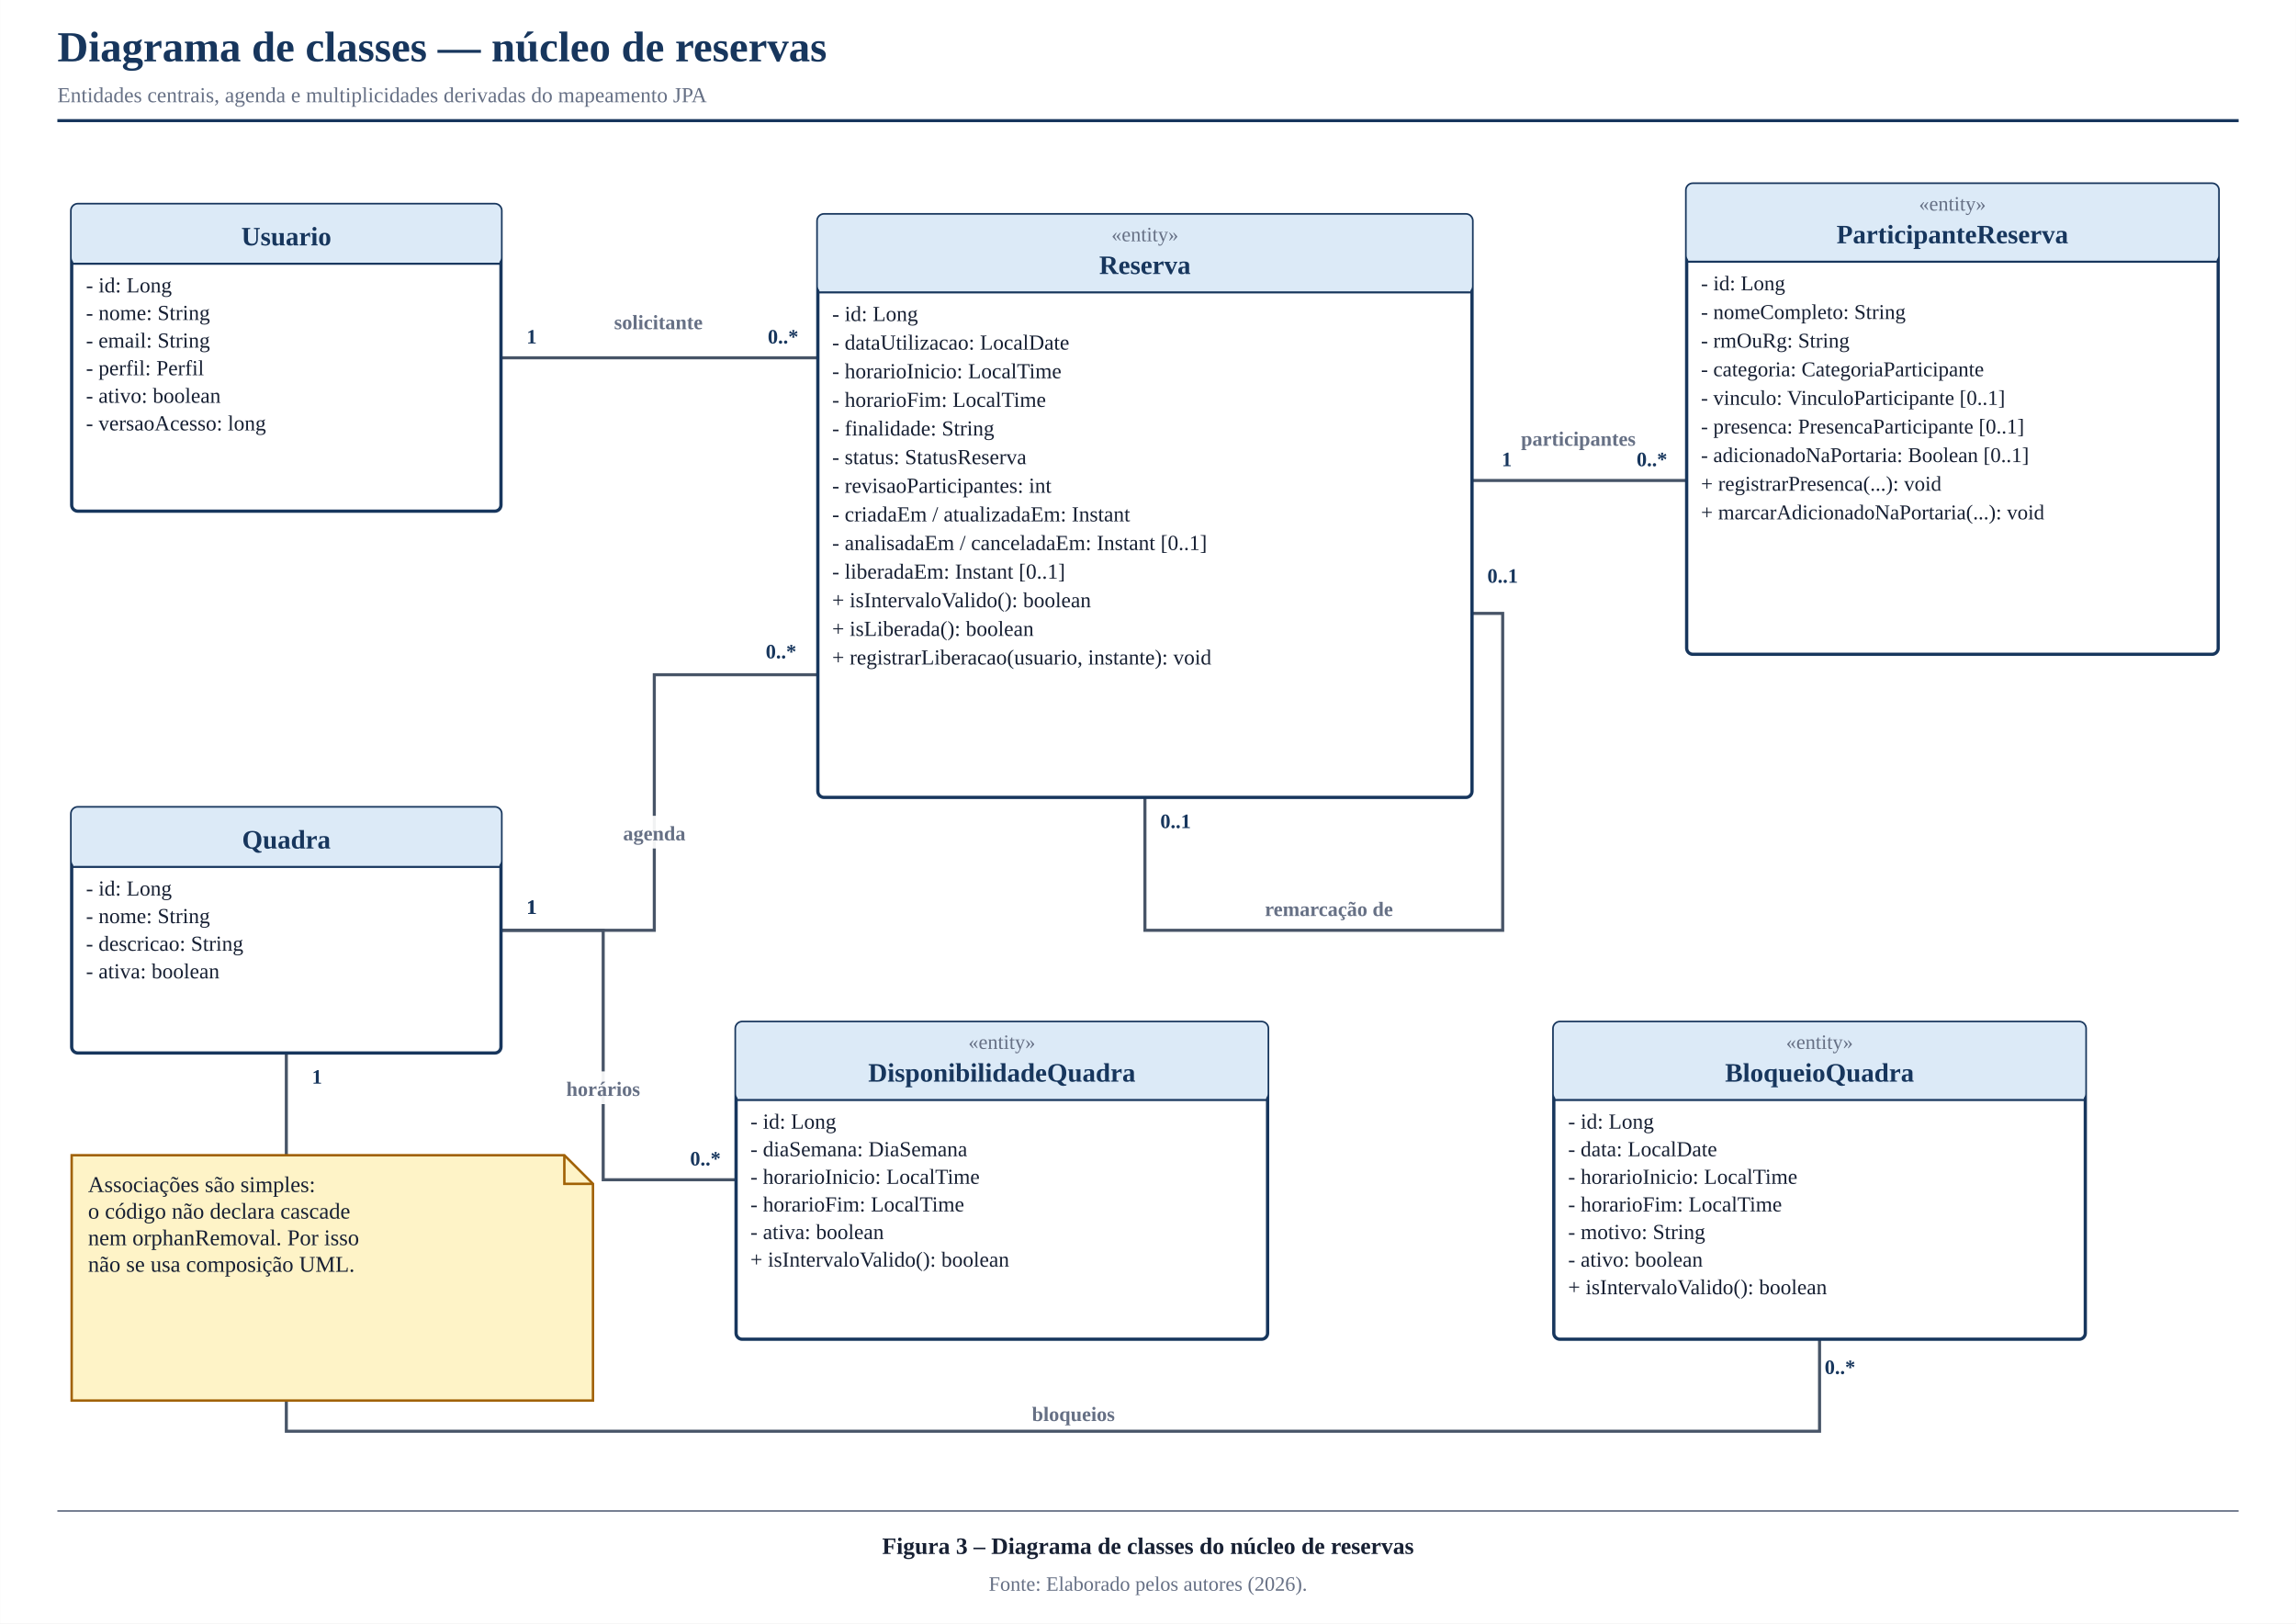
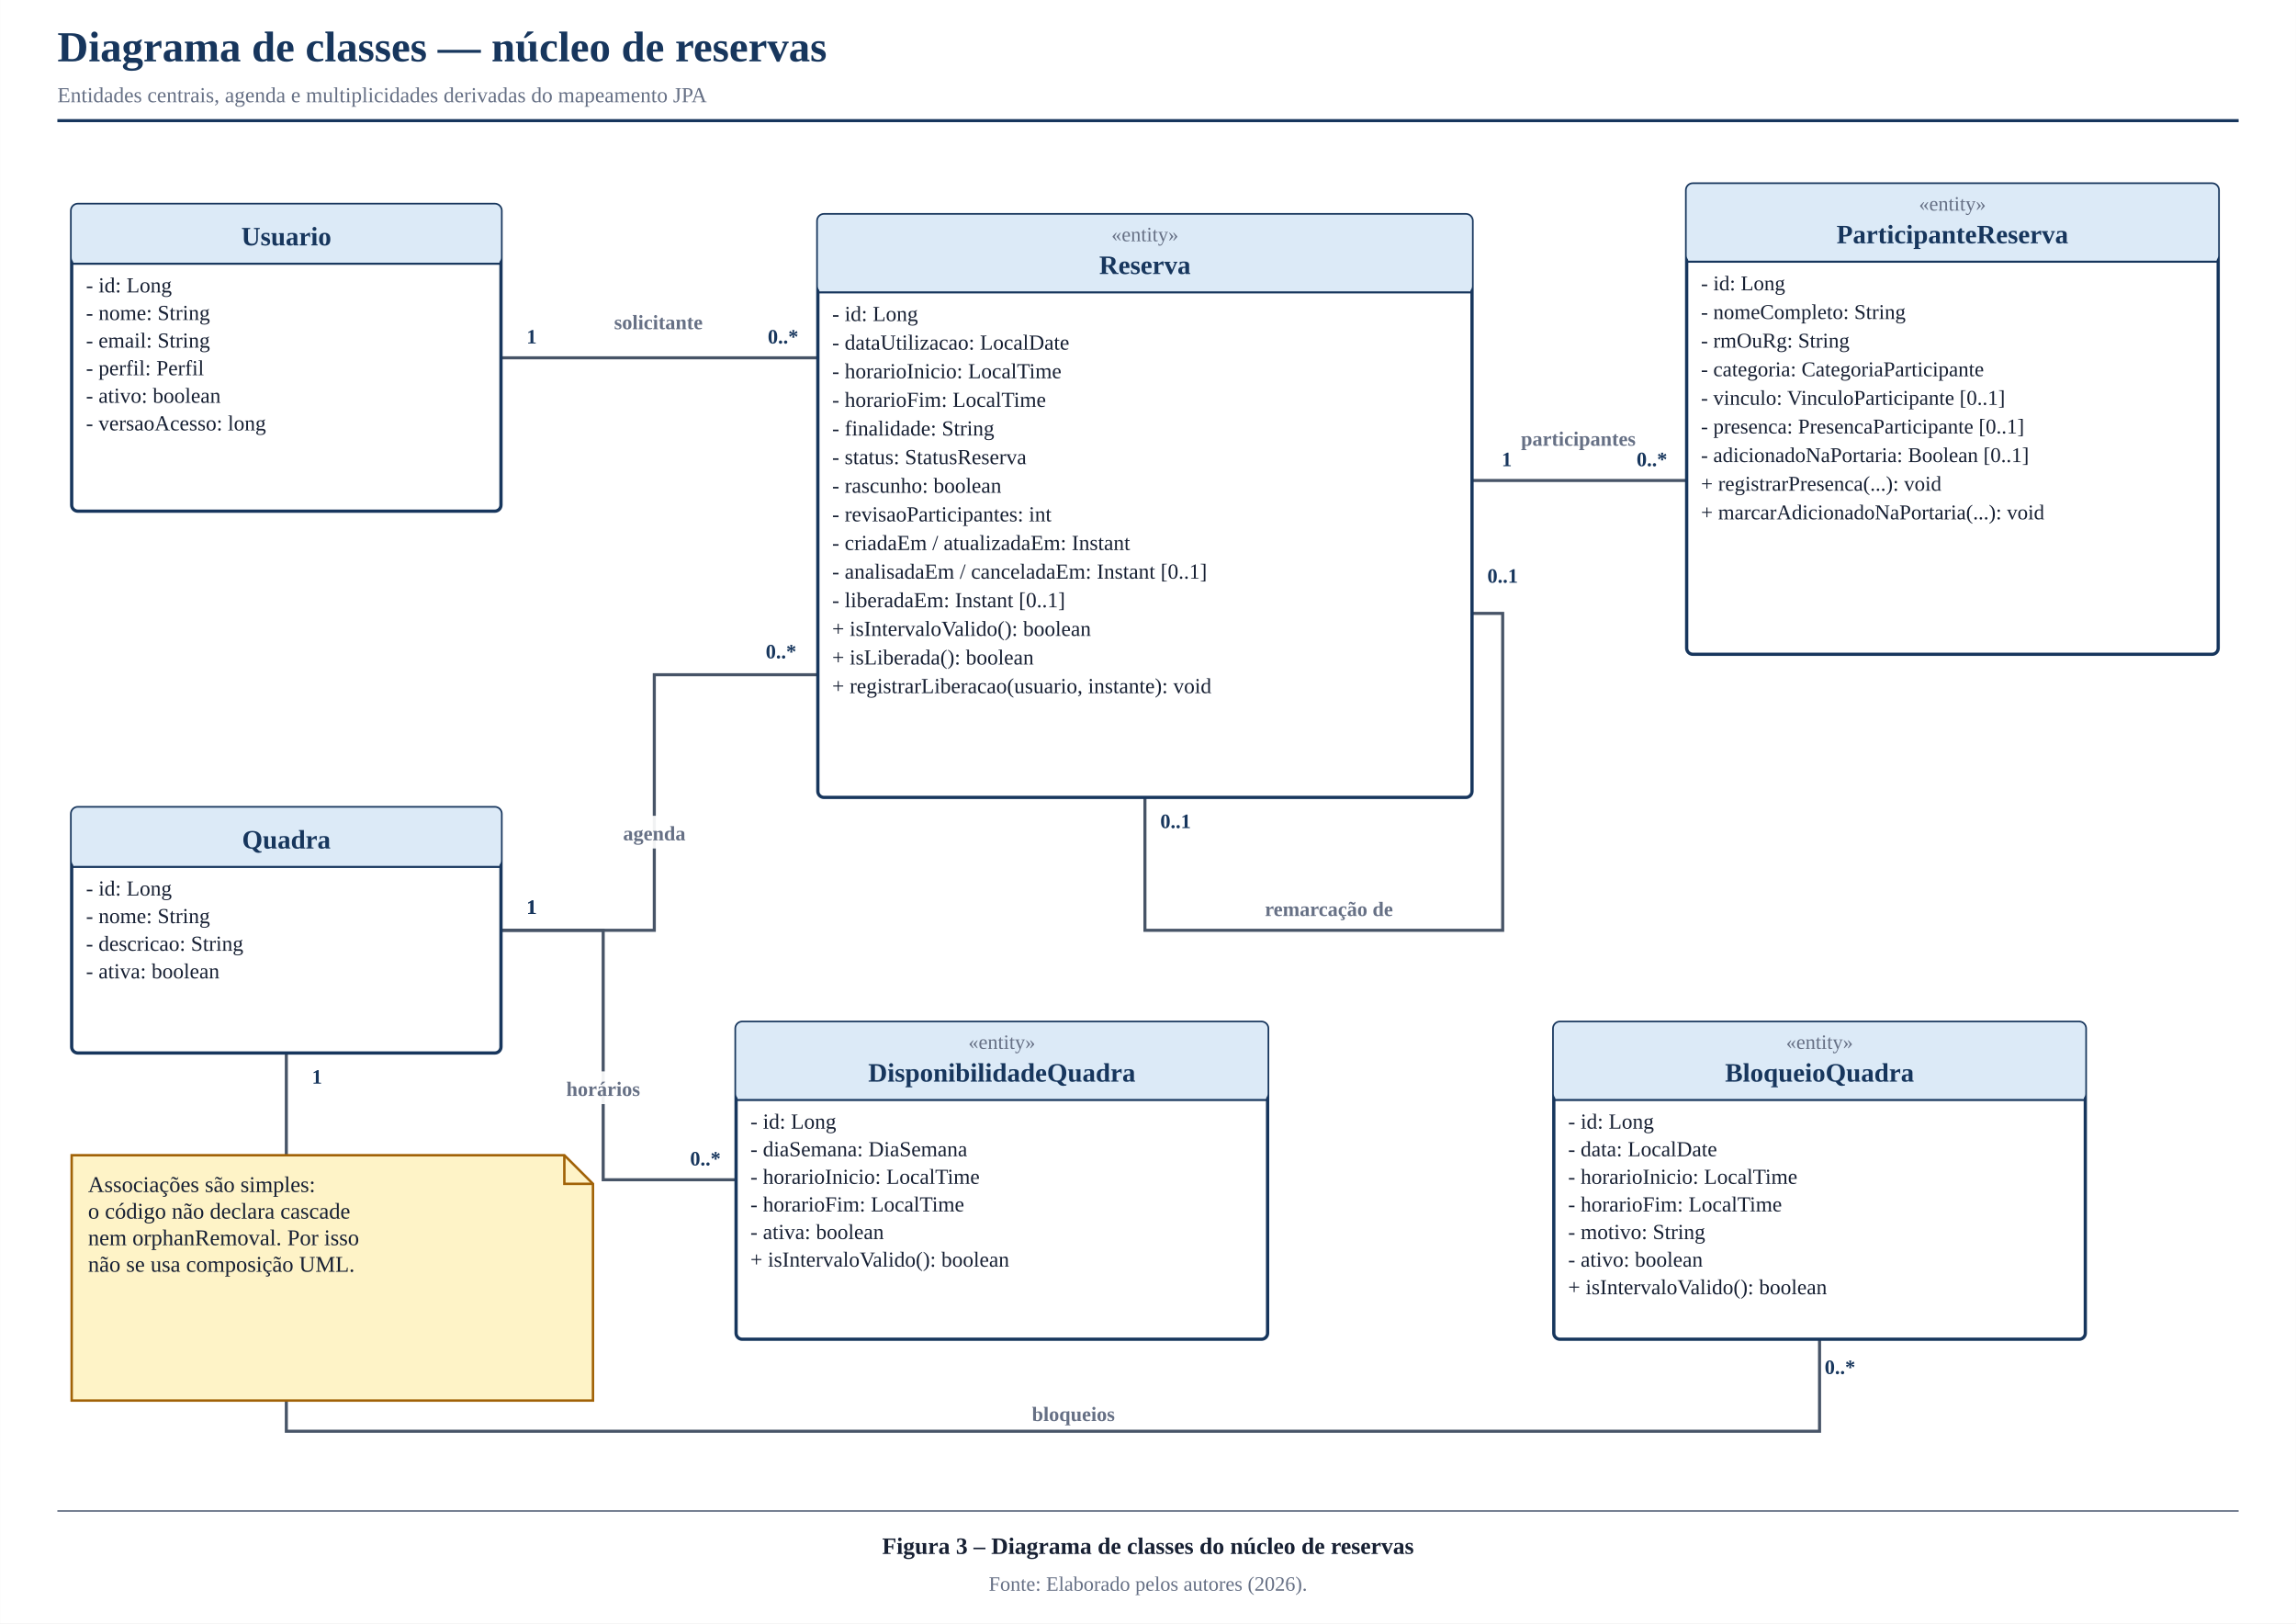
<svg xmlns="http://www.w3.org/2000/svg" width="3508" height="2480" viewBox="0 0 1123 794" role="img" aria-labelledby="title desc">
  <defs>
    <marker id="arrow" viewBox="0 0 10 10" refX="9" refY="5" markerWidth="7" markerHeight="7" orient="auto-start-reverse">
      <path d="M 0 0 L 10 5 L 0 10 z" fill="#475467" />
    </marker>
    <marker id="open-arrow" viewBox="0 0 10 10" refX="9" refY="5" markerWidth="8" markerHeight="8" orient="auto-start-reverse">
      <path d="M 0 0 L 10 5 L 0 10" fill="white" stroke="#475467" stroke-width="1.5" />
    </marker>
  </defs>
  <rect width="1123" height="794" fill="white" />
  <text x="28" y="30" text-anchor="start" font-size="21" font-weight="700" fill="#17365D">
    <tspan x="28" dy="0">Diagrama de classes — núcleo de reservas</tspan>
  </text>
  <text x="28" y="50" text-anchor="start" font-size="10.5" font-weight="400" fill="#667085">
    <tspan x="28" dy="0">Entidades centrais, agenda e multiplicidades derivadas do mapeamento JPA</tspan>
  </text>
  <line x1="28" y1="59" x2="1095" y2="59" stroke="#17365D" stroke-width="1.5" />
  <polyline points="245,175 400,175" fill="none" stroke="#475467" stroke-width="1.5" />
  <rect x="287" y="149" width="70" height="16" rx="2" fill="white" opacity="0.92" />
  <text x="322" y="161" text-anchor="middle" font-size="10" font-weight="600" fill="#667085">
    <tspan x="322" dy="0">solicitante</tspan>
  </text>
  <text x="260" y="168" text-anchor="middle" font-size="10" font-weight="700" fill="#17365D">
    <tspan x="260" dy="0">1</tspan>
  </text>
  <text x="383" y="168" text-anchor="middle" font-size="10" font-weight="700" fill="#17365D">
    <tspan x="383" dy="0">0..*</tspan>
  </text>
  <polyline points="245,455 320,455 320,330 400,330" fill="none" stroke="#475467" stroke-width="1.5" />
  <rect x="296" y="399" width="48" height="16" rx="2" fill="white" opacity="0.92" />
  <text x="320" y="411" text-anchor="middle" font-size="10" font-weight="600" fill="#667085">
    <tspan x="320" dy="0">agenda</tspan>
  </text>
  <text x="260" y="447" text-anchor="middle" font-size="10" font-weight="700" fill="#17365D">
    <tspan x="260" dy="0">1</tspan>
  </text>
  <text x="382" y="322" text-anchor="middle" font-size="10" font-weight="700" fill="#17365D">
    <tspan x="382" dy="0">0..*</tspan>
  </text>
  <polyline points="720,235 825,235" fill="none" stroke="#475467" stroke-width="1.5" />
  <rect x="733" y="206" width="78" height="16" rx="2" fill="white" opacity="0.92" />
  <text x="772" y="218" text-anchor="middle" font-size="10" font-weight="600" fill="#667085">
    <tspan x="772" dy="0">participantes</tspan>
  </text>
  <text x="737" y="228" text-anchor="middle" font-size="10" font-weight="700" fill="#17365D">
    <tspan x="737" dy="0">1</tspan>
  </text>
  <text x="808" y="228" text-anchor="middle" font-size="10" font-weight="700" fill="#17365D">
    <tspan x="808" dy="0">0..*</tspan>
  </text>
  <polyline points="245,455 295,455 295,577 360,577" fill="none" stroke="#475467" stroke-width="1.5" />
  <rect x="271" y="524" width="48" height="16" rx="2" fill="white" opacity="0.92" />
  <text x="295" y="536" text-anchor="middle" font-size="10" font-weight="600" fill="#667085">
    <tspan x="295" dy="0">horários</tspan>
  </text>
  <text x="260" y="447" text-anchor="middle" font-size="10" font-weight="700" fill="#17365D">
    <tspan x="260" dy="0">1</tspan>
  </text>
  <text x="345" y="570" text-anchor="middle" font-size="10" font-weight="700" fill="#17365D">
    <tspan x="345" dy="0">0..*</tspan>
  </text>
  <polyline points="140,515 140,700 890,700 890,655" fill="none" stroke="#475467" stroke-width="1.5" />
  <rect x="490" y="683" width="70" height="16" rx="2" fill="white" opacity="0.92" />
  <text x="525" y="695" text-anchor="middle" font-size="10" font-weight="600" fill="#667085">
    <tspan x="525" dy="0">bloqueios</tspan>
  </text>
  <text x="155" y="530" text-anchor="middle" font-size="10" font-weight="700" fill="#17365D">
    <tspan x="155" dy="0">1</tspan>
  </text>
  <text x="900" y="672" text-anchor="middle" font-size="10" font-weight="700" fill="#17365D">
    <tspan x="900" dy="0">0..*</tspan>
  </text>
  <polyline points="560,390 560,455 735,455 735,300 720,300" fill="none" stroke="#475467" stroke-width="1.5" />
  <rect x="604" y="436" width="92" height="16" rx="2" fill="white" opacity="0.92" />
  <text x="650" y="448" text-anchor="middle" font-size="10" font-weight="600" fill="#667085">
    <tspan x="650" dy="0">remarcação de</tspan>
  </text>
  <text x="575" y="405" text-anchor="middle" font-size="10" font-weight="700" fill="#17365D">
    <tspan x="575" dy="0">0..1</tspan>
  </text>
  <text x="735" y="285" text-anchor="middle" font-size="10" font-weight="700" fill="#17365D">
    <tspan x="735" dy="0">0..1</tspan>
  </text>
  <rect x="35" y="100" width="210" height="150" rx="3" fill="white" stroke="#17365D" stroke-width="1.6" />
  <rect x="35" y="100" width="210" height="29" rx="3" fill="#DCEAF7" stroke="none" />
  <text x="140" y="120" text-anchor="middle" font-size="13" font-weight="700" fill="#17365D">
    <tspan x="140" dy="0">Usuario</tspan>
  </text>
  <line x1="35" y1="129" x2="245" y2="129" stroke="#17365D" stroke-width="1" />
  <text x="42" y="143" text-anchor="start" font-size="10.5" font-weight="400" fill="#172033">
    <tspan x="42" dy="0">- id: Long</tspan>
    <tspan x="42" dy="13.5">- nome: String</tspan>
    <tspan x="42" dy="13.5">- email: String</tspan>
    <tspan x="42" dy="13.5">- perfil: Perfil</tspan>
    <tspan x="42" dy="13.5">- ativo: boolean</tspan>
    <tspan x="42" dy="13.5">- versaoAcesso: long</tspan>
  </text>
  <rect x="35" y="395" width="210" height="120" rx="3" fill="white" stroke="#17365D" stroke-width="1.6" />
  <rect x="35" y="395" width="210" height="29" rx="3" fill="#DCEAF7" stroke="none" />
  <text x="140" y="415" text-anchor="middle" font-size="13" font-weight="700" fill="#17365D">
    <tspan x="140" dy="0">Quadra</tspan>
  </text>
  <line x1="35" y1="424" x2="245" y2="424" stroke="#17365D" stroke-width="1" />
  <text x="42" y="438" text-anchor="start" font-size="10.5" font-weight="400" fill="#172033">
    <tspan x="42" dy="0">- id: Long</tspan>
    <tspan x="42" dy="13.5">- nome: String</tspan>
    <tspan x="42" dy="13.5">- descricao: String</tspan>
    <tspan x="42" dy="13.5">- ativa: boolean</tspan>
  </text>
  <rect x="400" y="105" width="320" height="285" rx="3" fill="white" stroke="#17365D" stroke-width="1.6" />
  <rect x="400" y="105" width="320" height="38" rx="3" fill="#DCEAF7" stroke="none" />
  <text x="560" y="118" text-anchor="middle" font-size="10" font-weight="400" fill="#667085">
    <tspan x="560" dy="0">«entity»</tspan>
  </text>
  <text x="560" y="134" text-anchor="middle" font-size="13" font-weight="700" fill="#17365D">
    <tspan x="560" dy="0">Reserva</tspan>
  </text>
  <line x1="400" y1="143" x2="720" y2="143" stroke="#17365D" stroke-width="1" />
  <text x="407" y="157" text-anchor="start" font-size="10.5" font-weight="400" fill="#172033">
    <tspan x="407" dy="0">- id: Long</tspan>
    <tspan x="407" dy="14">- dataUtilizacao: LocalDate</tspan>
    <tspan x="407" dy="14">- horarioInicio: LocalTime</tspan>
    <tspan x="407" dy="14">- horarioFim: LocalTime</tspan>
    <tspan x="407" dy="14">- finalidade: String</tspan>
    <tspan x="407" dy="14">- status: StatusReserva</tspan>
+     <tspan x="407" dy="14">- rascunho: boolean</tspan>
    <tspan x="407" dy="14">- revisaoParticipantes: int</tspan>
    <tspan x="407" dy="14">- criadaEm / atualizadaEm: Instant</tspan>
    <tspan x="407" dy="14">- analisadaEm / canceladaEm: Instant [0..1]</tspan>
    <tspan x="407" dy="14">- liberadaEm: Instant [0..1]</tspan>
    <tspan x="407" dy="14">+ isIntervaloValido(): boolean</tspan>
    <tspan x="407" dy="14">+ isLiberada(): boolean</tspan>
    <tspan x="407" dy="14">+ registrarLiberacao(usuario, instante): void</tspan>
  </text>
  <rect x="825" y="90" width="260" height="230" rx="3" fill="white" stroke="#17365D" stroke-width="1.6" />
  <rect x="825" y="90" width="260" height="38" rx="3" fill="#DCEAF7" stroke="none" />
  <text x="955" y="103" text-anchor="middle" font-size="10" font-weight="400" fill="#667085">
    <tspan x="955" dy="0">«entity»</tspan>
  </text>
  <text x="955" y="119" text-anchor="middle" font-size="13" font-weight="700" fill="#17365D">
    <tspan x="955" dy="0">ParticipanteReserva</tspan>
  </text>
  <line x1="825" y1="128" x2="1085" y2="128" stroke="#17365D" stroke-width="1" />
  <text x="832" y="142" text-anchor="start" font-size="10.3" font-weight="400" fill="#172033">
    <tspan x="832" dy="0">- id: Long</tspan>
    <tspan x="832" dy="14">- nomeCompleto: String</tspan>
    <tspan x="832" dy="14">- rmOuRg: String</tspan>
    <tspan x="832" dy="14">- categoria: CategoriaParticipante</tspan>
    <tspan x="832" dy="14">- vinculo: VinculoParticipante [0..1]</tspan>
    <tspan x="832" dy="14">- presenca: PresencaParticipante [0..1]</tspan>
    <tspan x="832" dy="14">- adicionadoNaPortaria: Boolean [0..1]</tspan>
    <tspan x="832" dy="14">+ registrarPresenca(...): void</tspan>
    <tspan x="832" dy="14">+ marcarAdicionadoNaPortaria(...): void</tspan>
  </text>
  <rect x="360" y="500" width="260" height="155" rx="3" fill="white" stroke="#17365D" stroke-width="1.6" />
  <rect x="360" y="500" width="260" height="38" rx="3" fill="#DCEAF7" stroke="none" />
  <text x="490" y="513" text-anchor="middle" font-size="10" font-weight="400" fill="#667085">
    <tspan x="490" dy="0">«entity»</tspan>
  </text>
  <text x="490" y="529" text-anchor="middle" font-size="13" font-weight="700" fill="#17365D">
    <tspan x="490" dy="0">DisponibilidadeQuadra</tspan>
  </text>
  <line x1="360" y1="538" x2="620" y2="538" stroke="#17365D" stroke-width="1" />
  <text x="367" y="552" text-anchor="start" font-size="10.5" font-weight="400" fill="#172033">
    <tspan x="367" dy="0">- id: Long</tspan>
    <tspan x="367" dy="13.5">- diaSemana: DiaSemana</tspan>
    <tspan x="367" dy="13.5">- horarioInicio: LocalTime</tspan>
    <tspan x="367" dy="13.5">- horarioFim: LocalTime</tspan>
    <tspan x="367" dy="13.5">- ativa: boolean</tspan>
    <tspan x="367" dy="13.5">+ isIntervaloValido(): boolean</tspan>
  </text>
  <rect x="760" y="500" width="260" height="155" rx="3" fill="white" stroke="#17365D" stroke-width="1.6" />
  <rect x="760" y="500" width="260" height="38" rx="3" fill="#DCEAF7" stroke="none" />
  <text x="890" y="513" text-anchor="middle" font-size="10" font-weight="400" fill="#667085">
    <tspan x="890" dy="0">«entity»</tspan>
  </text>
  <text x="890" y="529" text-anchor="middle" font-size="13" font-weight="700" fill="#17365D">
    <tspan x="890" dy="0">BloqueioQuadra</tspan>
  </text>
  <line x1="760" y1="538" x2="1020" y2="538" stroke="#17365D" stroke-width="1" />
  <text x="767" y="552" text-anchor="start" font-size="10.5" font-weight="400" fill="#172033">
    <tspan x="767" dy="0">- id: Long</tspan>
    <tspan x="767" dy="13.5">- data: LocalDate</tspan>
    <tspan x="767" dy="13.5">- horarioInicio: LocalTime</tspan>
    <tspan x="767" dy="13.5">- horarioFim: LocalTime</tspan>
    <tspan x="767" dy="13.5">- motivo: String</tspan>
    <tspan x="767" dy="13.5">- ativo: boolean</tspan>
    <tspan x="767" dy="13.5">+ isIntervaloValido(): boolean</tspan>
  </text>
  <path d="M 35 565 H 276 L 290 579 V 685 H 35 Z" fill="#FEF3C7" stroke="#A16207" stroke-width="1.2" />
  <path d="M 276 565 V 579 H 290" fill="none" stroke="#A16207" stroke-width="1.2" />
  <text x="43" y="583" text-anchor="start" font-size="11" font-weight="400" fill="#172033">
    <tspan x="43" dy="0">Associações são simples:</tspan>
    <tspan x="43" dy="13">o código não declara cascade</tspan>
    <tspan x="43" dy="13">nem orphanRemoval. Por isso</tspan>
    <tspan x="43" dy="13">não se usa composição UML.</tspan>
  </text>
  <line x1="28" y1="739" x2="1095" y2="739" stroke="#667085" stroke-width="0.8" />
  <text x="561.5" y="760" text-anchor="middle" font-size="11.5" font-weight="700" fill="#172033">
    <tspan x="561.5" dy="0">Figura 3 – Diagrama de classes do núcleo de reservas</tspan>
  </text>
  <text x="561.5" y="778" text-anchor="middle" font-size="10" font-weight="400" fill="#667085">
    <tspan x="561.5" dy="0">Fonte: Elaborado pelos autores (2026).</tspan>
  </text>
</svg>
